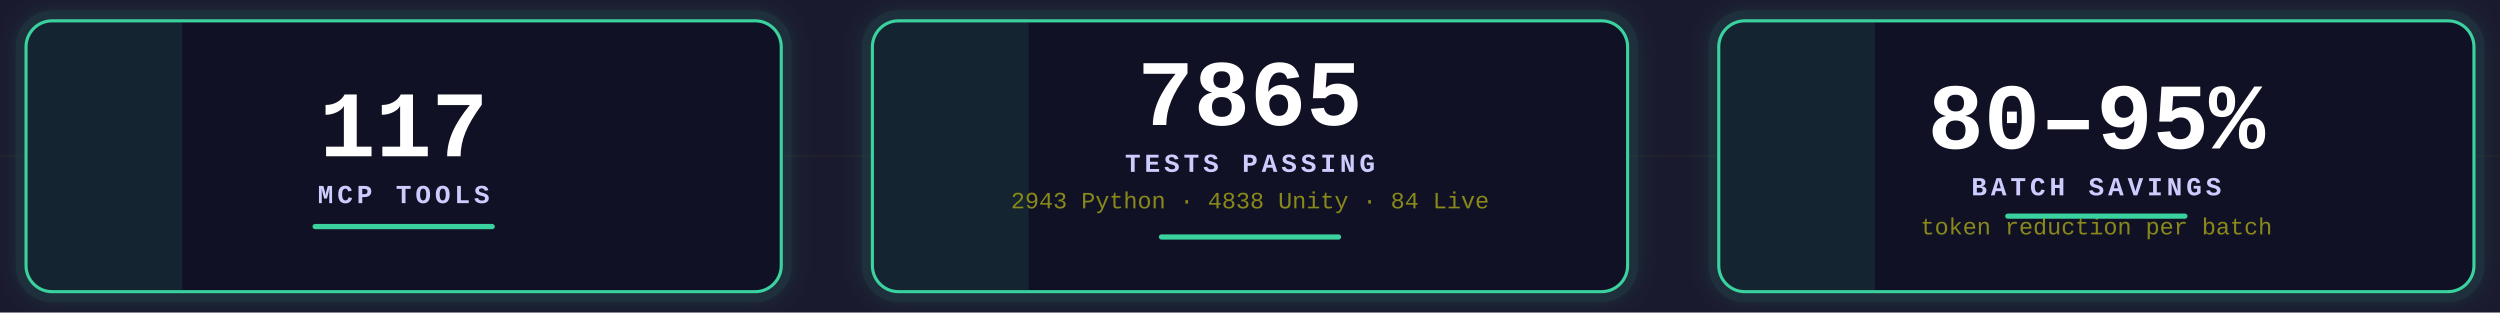
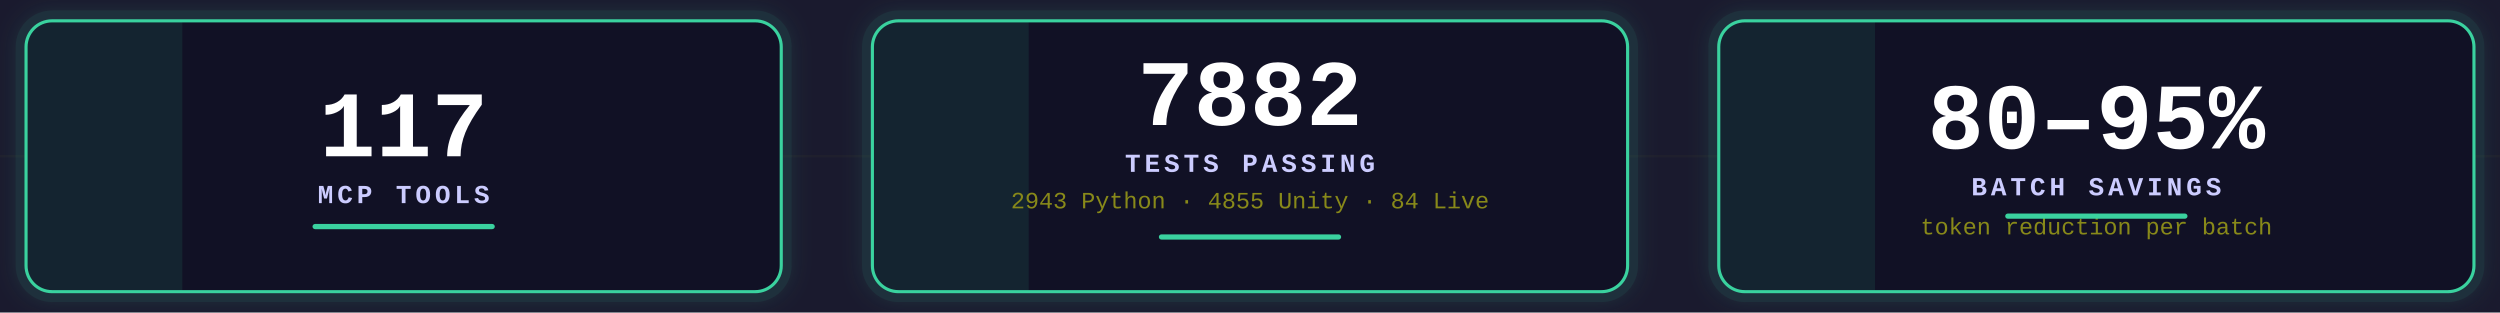
- <svg xmlns="http://www.w3.org/2000/svg" viewBox="0 0 960 120" width="960" height="120" role="img" aria-label="Unity MCP stats: 117 MCP tools, 7865 Tests (2943 Python + 4838 Unity + 84 Live), 80-95% Batch Savings">
+ <svg xmlns="http://www.w3.org/2000/svg" viewBox="0 0 960 120" width="960" height="120" role="img" aria-label="Unity MCP stats: 117 MCP tools, 7882 Tests (2943 Python + 4855 Unity + 84 Live), 80-95% Batch Savings">
  <defs>
    <filter id="sg" x="-25%" y="-30%" width="150%" height="160%">
      <feGaussianBlur stdDeviation="4" result="b" />
      <feMerge>
        <feMergeNode in="b" />
        <feMergeNode in="SourceGraphic" />
      </feMerge>
    </filter>
    <clipPath id="c1">
      <rect x="10" y="8" width="290" height="104" rx="10" />
    </clipPath>
    <clipPath id="c2">
      <rect x="335" y="8" width="290" height="104" rx="10" />
    </clipPath>
    <clipPath id="c3">
      <rect x="660" y="8" width="290" height="104" rx="10" />
    </clipPath>
  </defs>
  <rect width="960" height="120" fill="#1a1a2e" />
  <line x1="0" y1="60" x2="960" y2="60" stroke="#888919" stroke-opacity="0.05" stroke-width="1" />
  <rect x="10" y="8" width="290" height="104" rx="10" fill="none" stroke="#3ad29f" stroke-width="8" opacity="0.12" filter="url(#sg)">
    <animate attributeName="opacity" values="0.25;0.7;0.25" dur="3s" repeatCount="indefinite" begin="0s" />
  </rect>
  <rect x="10" y="8" width="290" height="104" rx="10" fill="#111125" />
  <rect x="10" y="8" width="290" height="104" rx="10" fill="none" stroke="#3ad29f" stroke-width="1.2" />
  <g clip-path="url(#c1)">
    <rect x="10" y="8" width="60" height="104" fill="#3ad29f" fill-opacity="0.10">
      <animateTransform attributeName="transform" type="translate" values="-100,0;400,0" dur="3s" repeatCount="indefinite" begin="0s" />
    </rect>
  </g>
  <text x="155" y="60" text-anchor="middle" font-family="ui-monospace,SFMono-Regular,'SF Mono',Menlo,Consolas,'Liberation Mono',monospace" font-size="36" font-weight="700" fill="#ffffff">117</text>
  <text x="155" y="78" text-anchor="middle" font-family="ui-monospace,SFMono-Regular,'SF Mono',Menlo,Consolas,'Liberation Mono',monospace" font-size="10" font-weight="700" fill="#ccccff" letter-spacing="1.5">MCP TOOLS</text>
  <rect x="120" y="86" width="70" height="2" rx="1" fill="#3ad29f">
    <animate attributeName="opacity" values="0.6;1;0.6" dur="2s" repeatCount="indefinite" begin="0s" />
  </rect>
  <rect x="335" y="8" width="290" height="104" rx="10" fill="none" stroke="#3ad29f" stroke-width="8" opacity="0.12" filter="url(#sg)">
    <animate attributeName="opacity" values="0.25;0.7;0.25" dur="3s" repeatCount="indefinite" begin="0.6s" />
  </rect>
  <rect x="335" y="8" width="290" height="104" rx="10" fill="#111125" />
  <rect x="335" y="8" width="290" height="104" rx="10" fill="none" stroke="#3ad29f" stroke-width="1.2" />
  <g clip-path="url(#c2)">
    <rect x="335" y="8" width="60" height="104" fill="#3ad29f" fill-opacity="0.10">
      <animateTransform attributeName="transform" type="translate" values="-100,0;400,0" dur="3s" repeatCount="indefinite" begin="0.5s" />
    </rect>
  </g>
-   <text x="480" y="48" text-anchor="middle" font-family="ui-monospace,SFMono-Regular,'SF Mono',Menlo,Consolas,'Liberation Mono',monospace" font-size="36" font-weight="700" fill="#ffffff">7865</text>
+   <text x="480" y="48" text-anchor="middle" font-family="ui-monospace,SFMono-Regular,'SF Mono',Menlo,Consolas,'Liberation Mono',monospace" font-size="36" font-weight="700" fill="#ffffff">7882</text>
  <text x="480" y="66" text-anchor="middle" font-family="ui-monospace,SFMono-Regular,'SF Mono',Menlo,Consolas,'Liberation Mono',monospace" font-size="10" font-weight="700" fill="#ccccff" letter-spacing="1.5">TESTS PASSING</text>
-   <text x="480" y="80" text-anchor="middle" font-family="ui-monospace,SFMono-Regular,'SF Mono',Menlo,Consolas,'Liberation Mono',monospace" font-size="9" fill="#888919">2943 Python · 4838 Unity · 84 Live</text>
+   <text x="480" y="80" text-anchor="middle" font-family="ui-monospace,SFMono-Regular,'SF Mono',Menlo,Consolas,'Liberation Mono',monospace" font-size="9" fill="#888919">2943 Python · 4855 Unity · 84 Live</text>
  <rect x="445" y="90" width="70" height="2" rx="1" fill="#3ad29f">
    <animate attributeName="opacity" values="0.6;1;0.6" dur="2s" repeatCount="indefinite" begin="0.4s" />
  </rect>
  <rect x="660" y="8" width="290" height="104" rx="10" fill="none" stroke="#3ad29f" stroke-width="8" opacity="0.12" filter="url(#sg)">
    <animate attributeName="opacity" values="0.25;0.7;0.25" dur="3s" repeatCount="indefinite" begin="1.2s" />
  </rect>
  <rect x="660" y="8" width="290" height="104" rx="10" fill="#111125" />
  <rect x="660" y="8" width="290" height="104" rx="10" fill="none" stroke="#3ad29f" stroke-width="1.2" />
  <g clip-path="url(#c3)">
    <rect x="660" y="8" width="60" height="104" fill="#3ad29f" fill-opacity="0.10">
      <animateTransform attributeName="transform" type="translate" values="-100,0;400,0" dur="3s" repeatCount="indefinite" begin="1.0s" />
    </rect>
  </g>
  <text x="805" y="57" text-anchor="middle" font-family="ui-monospace,SFMono-Regular,'SF Mono',Menlo,Consolas,'Liberation Mono',monospace" font-size="36" font-weight="700" fill="#ffffff">80–95%</text>
  <text x="805" y="75" text-anchor="middle" font-family="ui-monospace,SFMono-Regular,'SF Mono',Menlo,Consolas,'Liberation Mono',monospace" font-size="10" font-weight="700" fill="#ccccff" letter-spacing="1.5">BATCH SAVINGS</text>
  <text x="805" y="90" text-anchor="middle" font-family="ui-monospace,SFMono-Regular,'SF Mono',Menlo,Consolas,'Liberation Mono',monospace" font-size="9" fill="#888919">token reduction per batch</text>
  <rect x="770" y="82" width="70" height="2" rx="1" fill="#3ad29f">
    <animate attributeName="opacity" values="0.6;1;0.6" dur="2s" repeatCount="indefinite" begin="0.8s" />
  </rect>
</svg>
